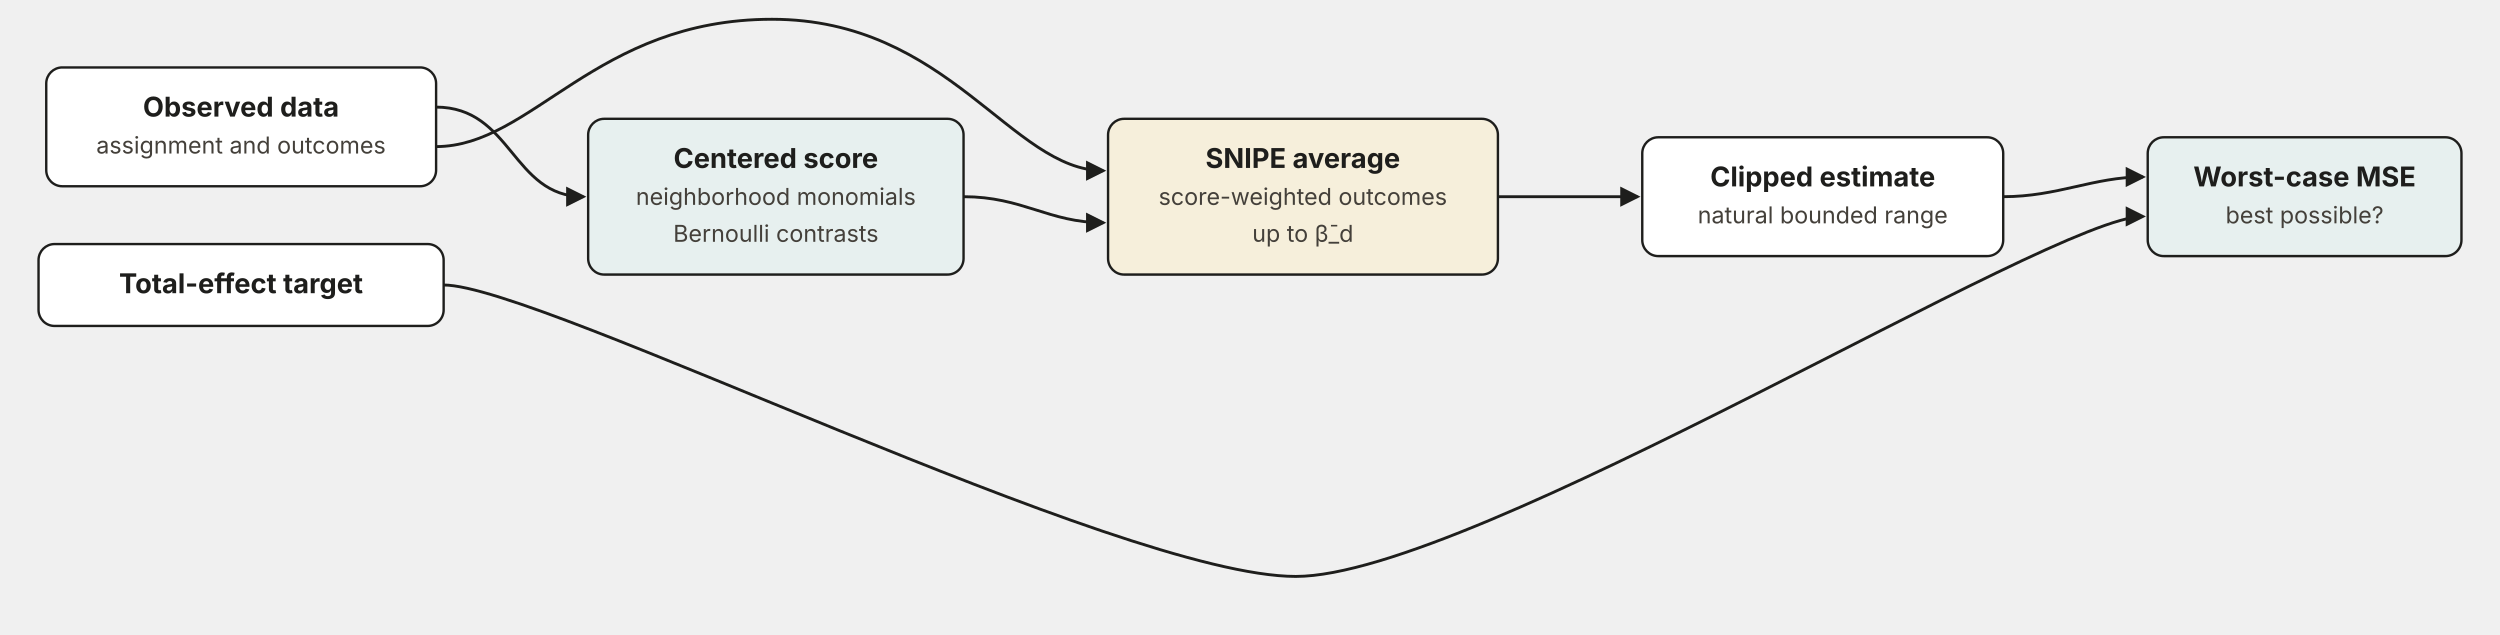
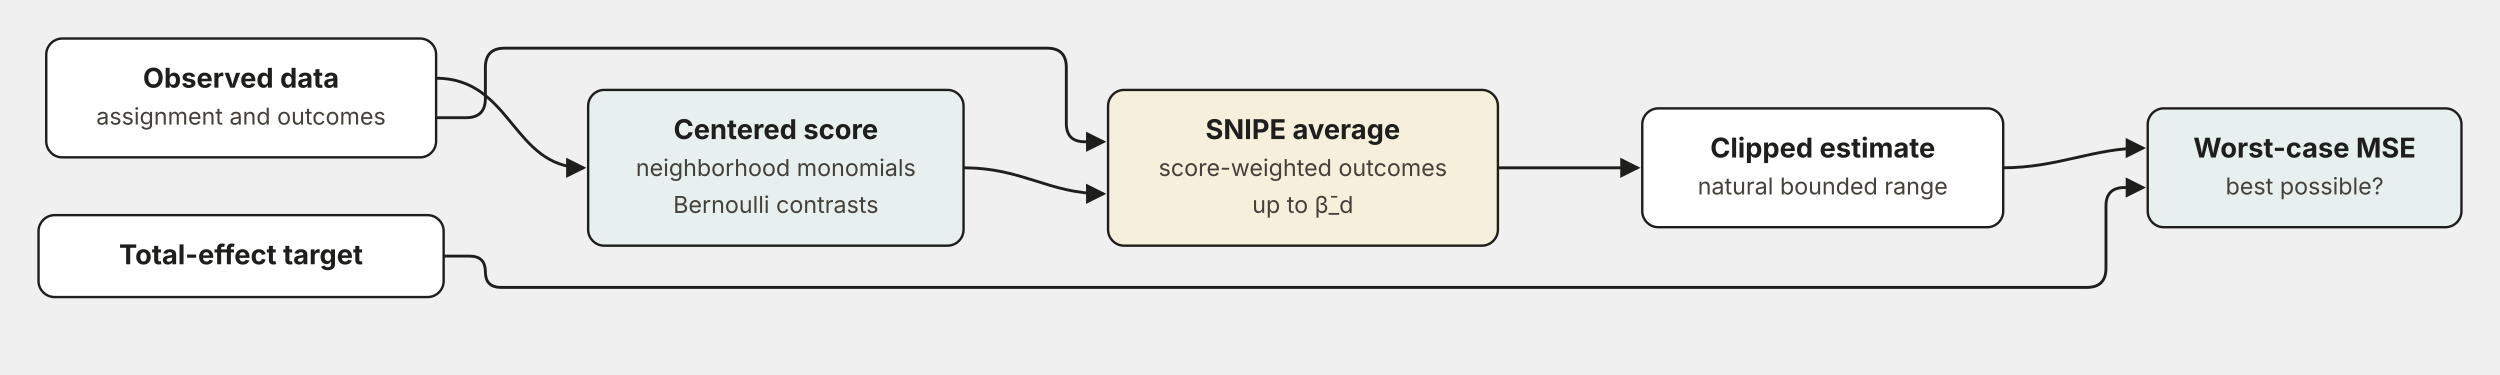
- <svg xmlns="http://www.w3.org/2000/svg" viewBox="0 -18 1557 395" role="img">
+ <svg xmlns="http://www.w3.org/2000/svg" viewBox="0 0 1557 233" role="img">
  <defs>
    <marker id="arr" viewBox="0 0 10 10" refX="8.5" refY="5" markerWidth="7" markerHeight="7" orient="auto-start-reverse">
      <path d="M 0 0 L 10 5 L 0 10 z" fill="#1e1e1c" />
    </marker>
  </defs>
  <path d="M 271.5 48.7 C 318.9 48.7, 318.9 104.5, 363.3 104.5" fill="none" stroke="#1e1e1c" stroke-width="1.8" marker-end="url(#arr)" />
-   <path d="M 271.5 73.3 C 331.5 73.3, 370.8 -6, 480.8 -6 C 590.8 -6, 630.1 88.3, 687.1 88.3" fill="none" stroke="#1e1e1c" stroke-width="1.8" marker-end="url(#arr)" />
+   <path d="M 271.5 73.3 L 290.3 73.3 Q 302.3 73.3, 302.3 61.3 L 302.3 42 Q 302.3 30, 314.3 30 L 652.1 30 Q 664.1 30, 664.1 42 L 664.1 76.8 Q 664.1 88.3, 675.6 88.3 L 687.1 88.3" fill="none" stroke="#1e1e1c" stroke-width="1.8" marker-end="url(#arr)" />
  <path d="M 600.1 104.5 C 637 104.5, 653.1 120.7, 687.1 120.7" fill="none" stroke="#1e1e1c" stroke-width="1.8" marker-end="url(#arr)" />
  <path d="M 932.8 104.5 C 956.8 104.5, 998.8 104.5, 1019.8 104.5" fill="none" stroke="#1e1e1c" stroke-width="1.8" marker-end="url(#arr)" />
  <path d="M 1247.6 104.5 C 1281.5 104.5, 1303.8 92.2, 1334.6 92.2" fill="none" stroke="#1e1e1c" stroke-width="1.8" marker-end="url(#arr)" />
-   <path d="M 276.3 159.5 C 336.3 159.5, 697 341, 807 341 C 917 341, 1277.6 116.8, 1334.6 116.8" fill="none" stroke="#1e1e1c" stroke-width="1.8" marker-end="url(#arr)" />
+   <path d="M 276.3 159.5 L 292.5 159.5 Q 302.3 159.5, 302.3 169.3 L 302.3 169.3 Q 302.3 179, 312 179 L 1299.6 179 Q 1311.6 179, 1311.6 167 L 1311.6 128.3 Q 1311.6 116.8, 1323.1 116.8 L 1334.6 116.8" fill="none" stroke="#1e1e1c" stroke-width="1.8" marker-end="url(#arr)" />
  <rect x="28.8" y="24" width="242.8" height="74" rx="10" fill="#ffffff" stroke="#1e1e1c" stroke-width="1.5" />
  <text stroke="none" x="150.1" y="54.6" text-anchor="middle" font-family="Inter, Arial, sans-serif" font-size="17" font-weight="700" fill="#1e1e1c">Observed data</text>
  <text stroke="none" x="150.1" y="77.6" text-anchor="middle" font-family="Inter, Arial, sans-serif" font-size="14.5" fill="#44403a">assignment and outcomes</text>
  <rect x="366.3" y="56" width="233.8" height="97" rx="10" fill="#e7f0ef" stroke="#1e1e1c" stroke-width="1.5" />
  <text stroke="none" x="483.2" y="86.6" text-anchor="middle" font-family="Inter, Arial, sans-serif" font-size="17" font-weight="700" fill="#1e1e1c">Centered score</text>
  <text stroke="none" x="483.2" y="109.6" text-anchor="middle" font-family="Inter, Arial, sans-serif" font-size="14.5" fill="#44403a">neighborhood monomials</text>
  <text stroke="none" x="483.2" y="132.6" text-anchor="middle" font-family="Inter, Arial, sans-serif" font-size="14.5" fill="#44403a">Bernoulli contrasts</text>
  <rect x="690.1" y="56" width="242.8" height="97" rx="10" fill="#f6efdb" stroke="#1e1e1c" stroke-width="1.5" />
  <text stroke="none" x="811.4" y="86.6" text-anchor="middle" font-family="Inter, Arial, sans-serif" font-size="17" font-weight="700" fill="#1e1e1c">SNIPE average</text>
  <text stroke="none" x="811.4" y="109.6" text-anchor="middle" font-family="Inter, Arial, sans-serif" font-size="14.5" fill="#44403a">score-weighted outcomes</text>
  <text stroke="none" x="811.4" y="132.6" text-anchor="middle" font-family="Inter, Arial, sans-serif" font-size="14.5" fill="#44403a">up to β̄_d</text>
  <rect x="1022.8" y="67.5" width="224.8" height="74" rx="10" fill="#ffffff" stroke="#1e1e1c" stroke-width="1.5" />
  <text stroke="none" x="1135.2" y="98.1" text-anchor="middle" font-family="Inter, Arial, sans-serif" font-size="17" font-weight="700" fill="#1e1e1c">Clipped estimate</text>
  <text stroke="none" x="1135.2" y="121.1" text-anchor="middle" font-family="Inter, Arial, sans-serif" font-size="14.5" fill="#44403a">natural bounded range</text>
  <rect x="24" y="134" width="252.3" height="51" rx="10" fill="#ffffff" stroke="#1e1e1c" stroke-width="1.5" />
  <text stroke="none" x="150.1" y="164.6" text-anchor="middle" font-family="Inter, Arial, sans-serif" font-size="17" font-weight="700" fill="#1e1e1c">Total-effect target</text>
  <rect x="1337.6" y="67.5" width="195.4" height="74" rx="10" fill="#e7f0ef" stroke="#1e1e1c" stroke-width="1.5" />
  <text stroke="none" x="1435.3" y="98.1" text-anchor="middle" font-family="Inter, Arial, sans-serif" font-size="17" font-weight="700" fill="#1e1e1c">Worst-case MSE</text>
  <text stroke="none" x="1435.3" y="121.1" text-anchor="middle" font-family="Inter, Arial, sans-serif" font-size="14.5" fill="#44403a">best possible?</text>
</svg>
